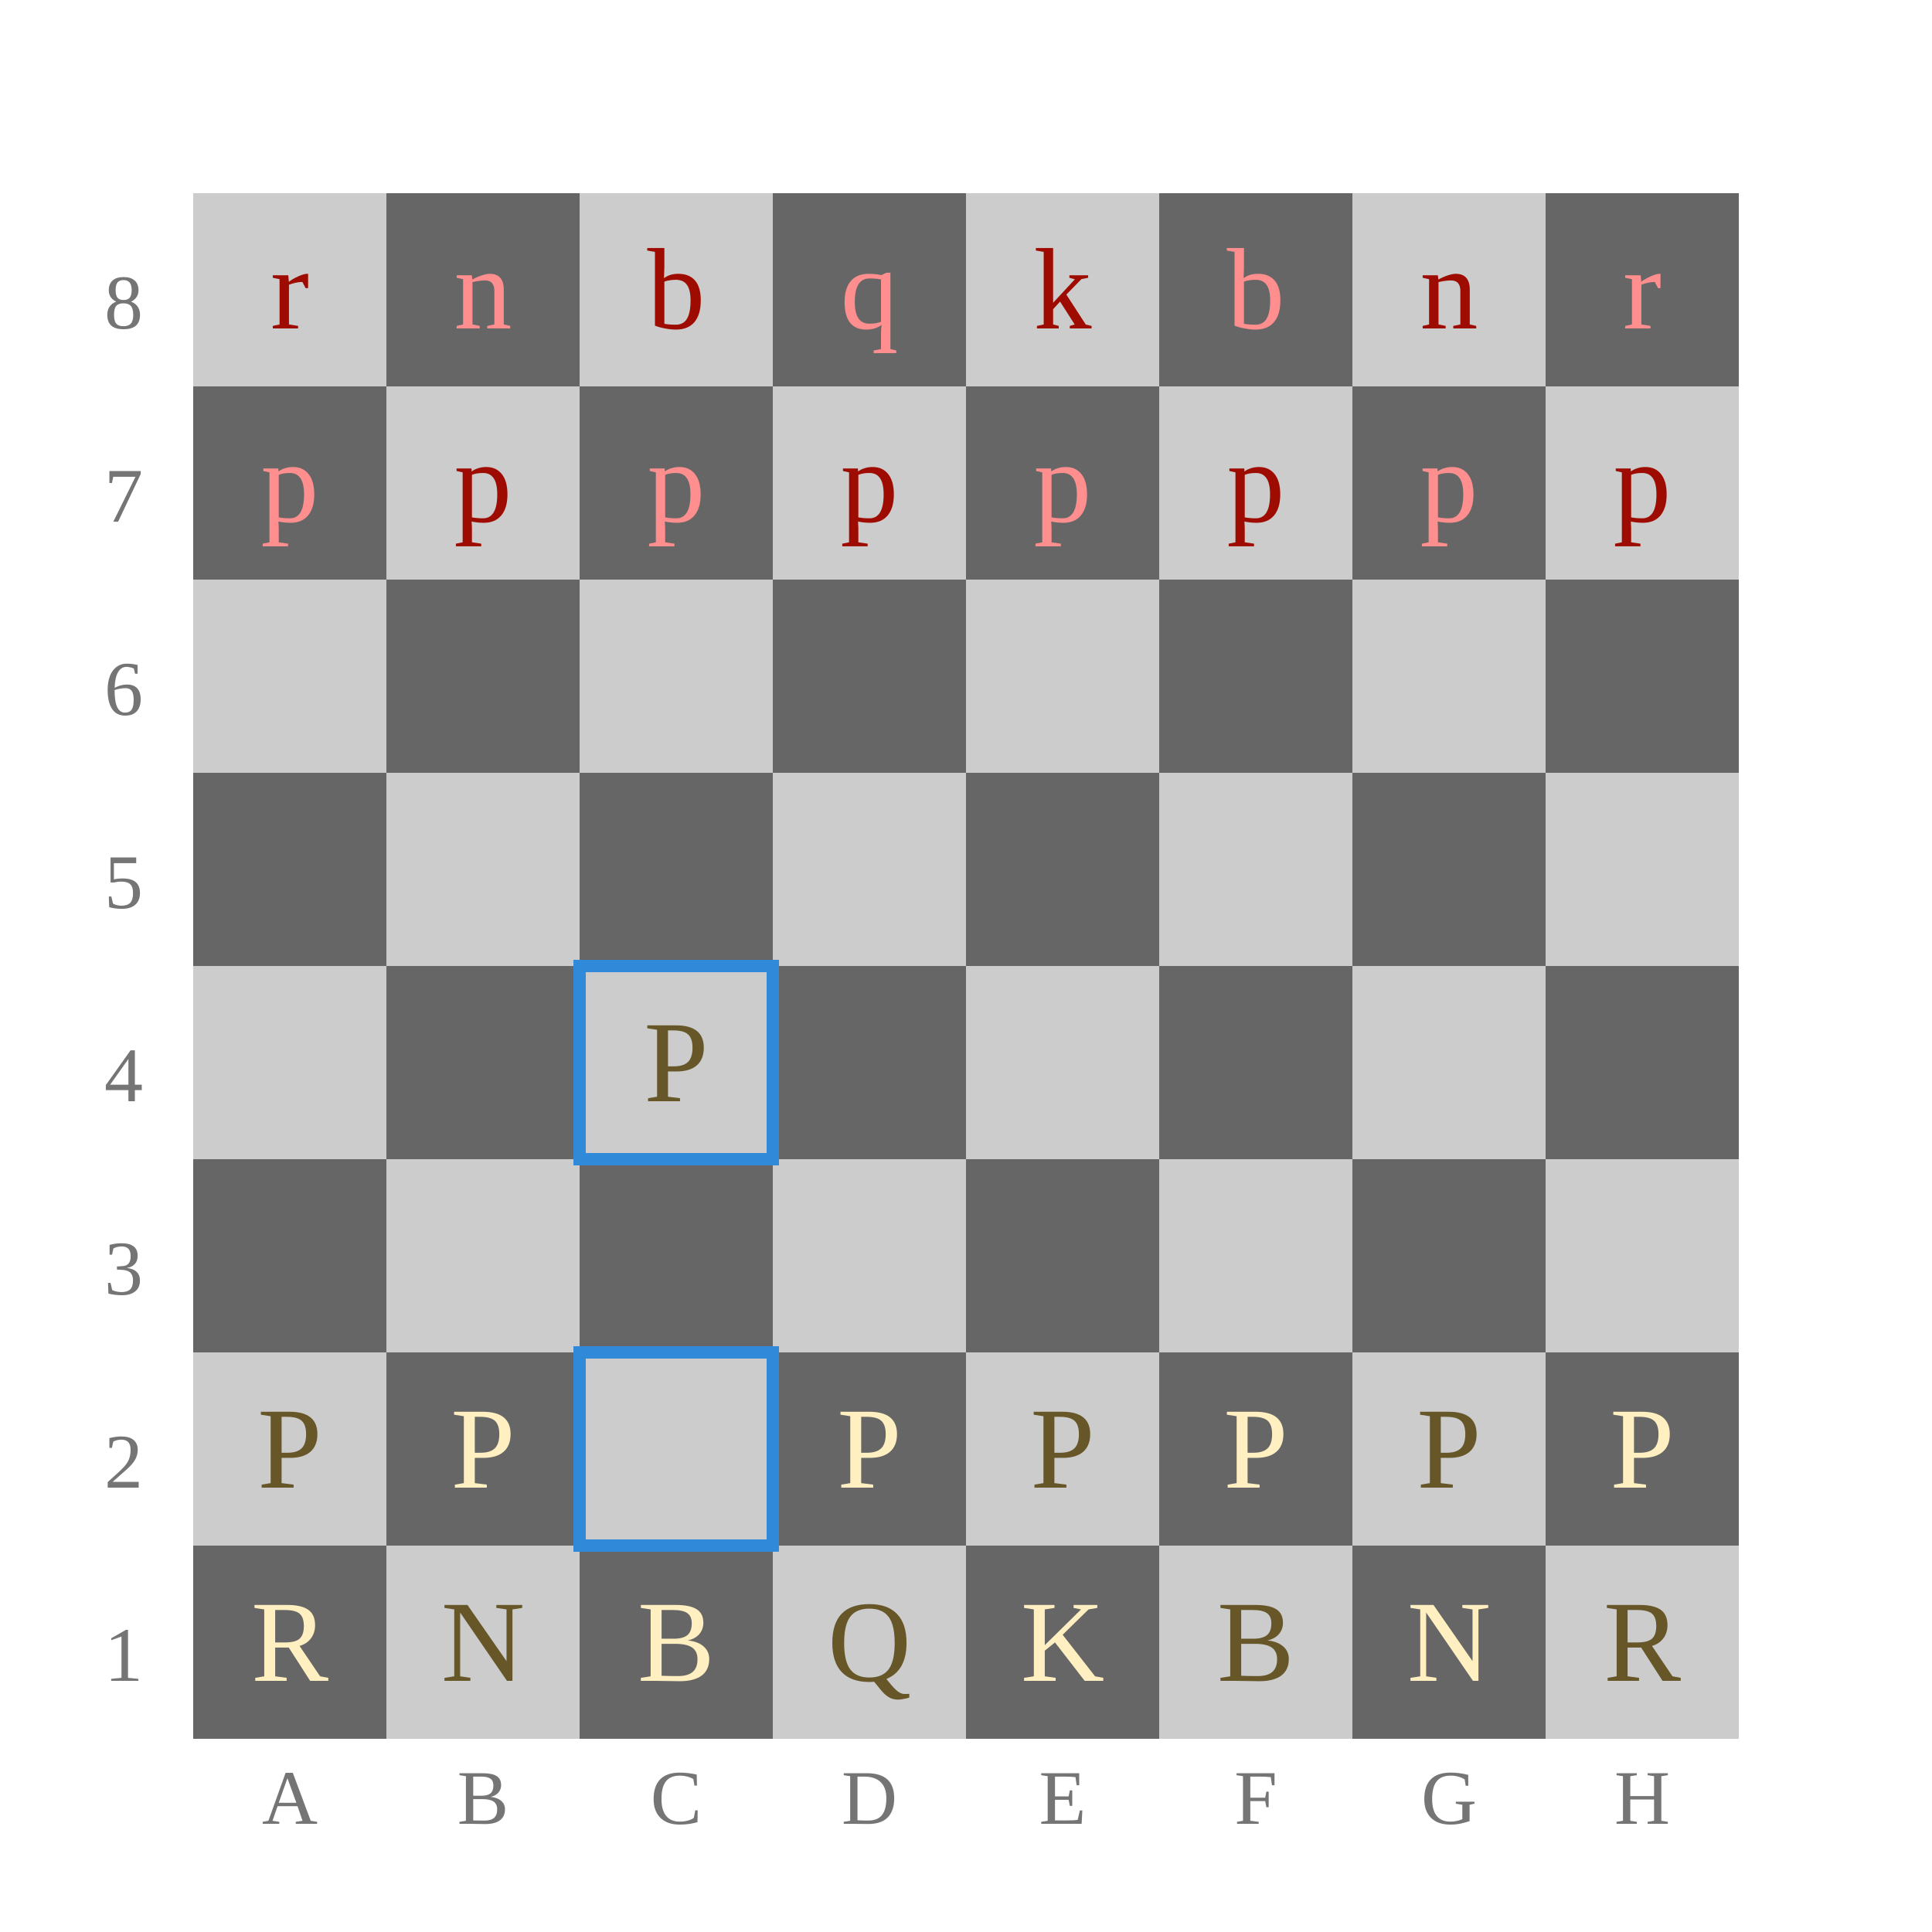
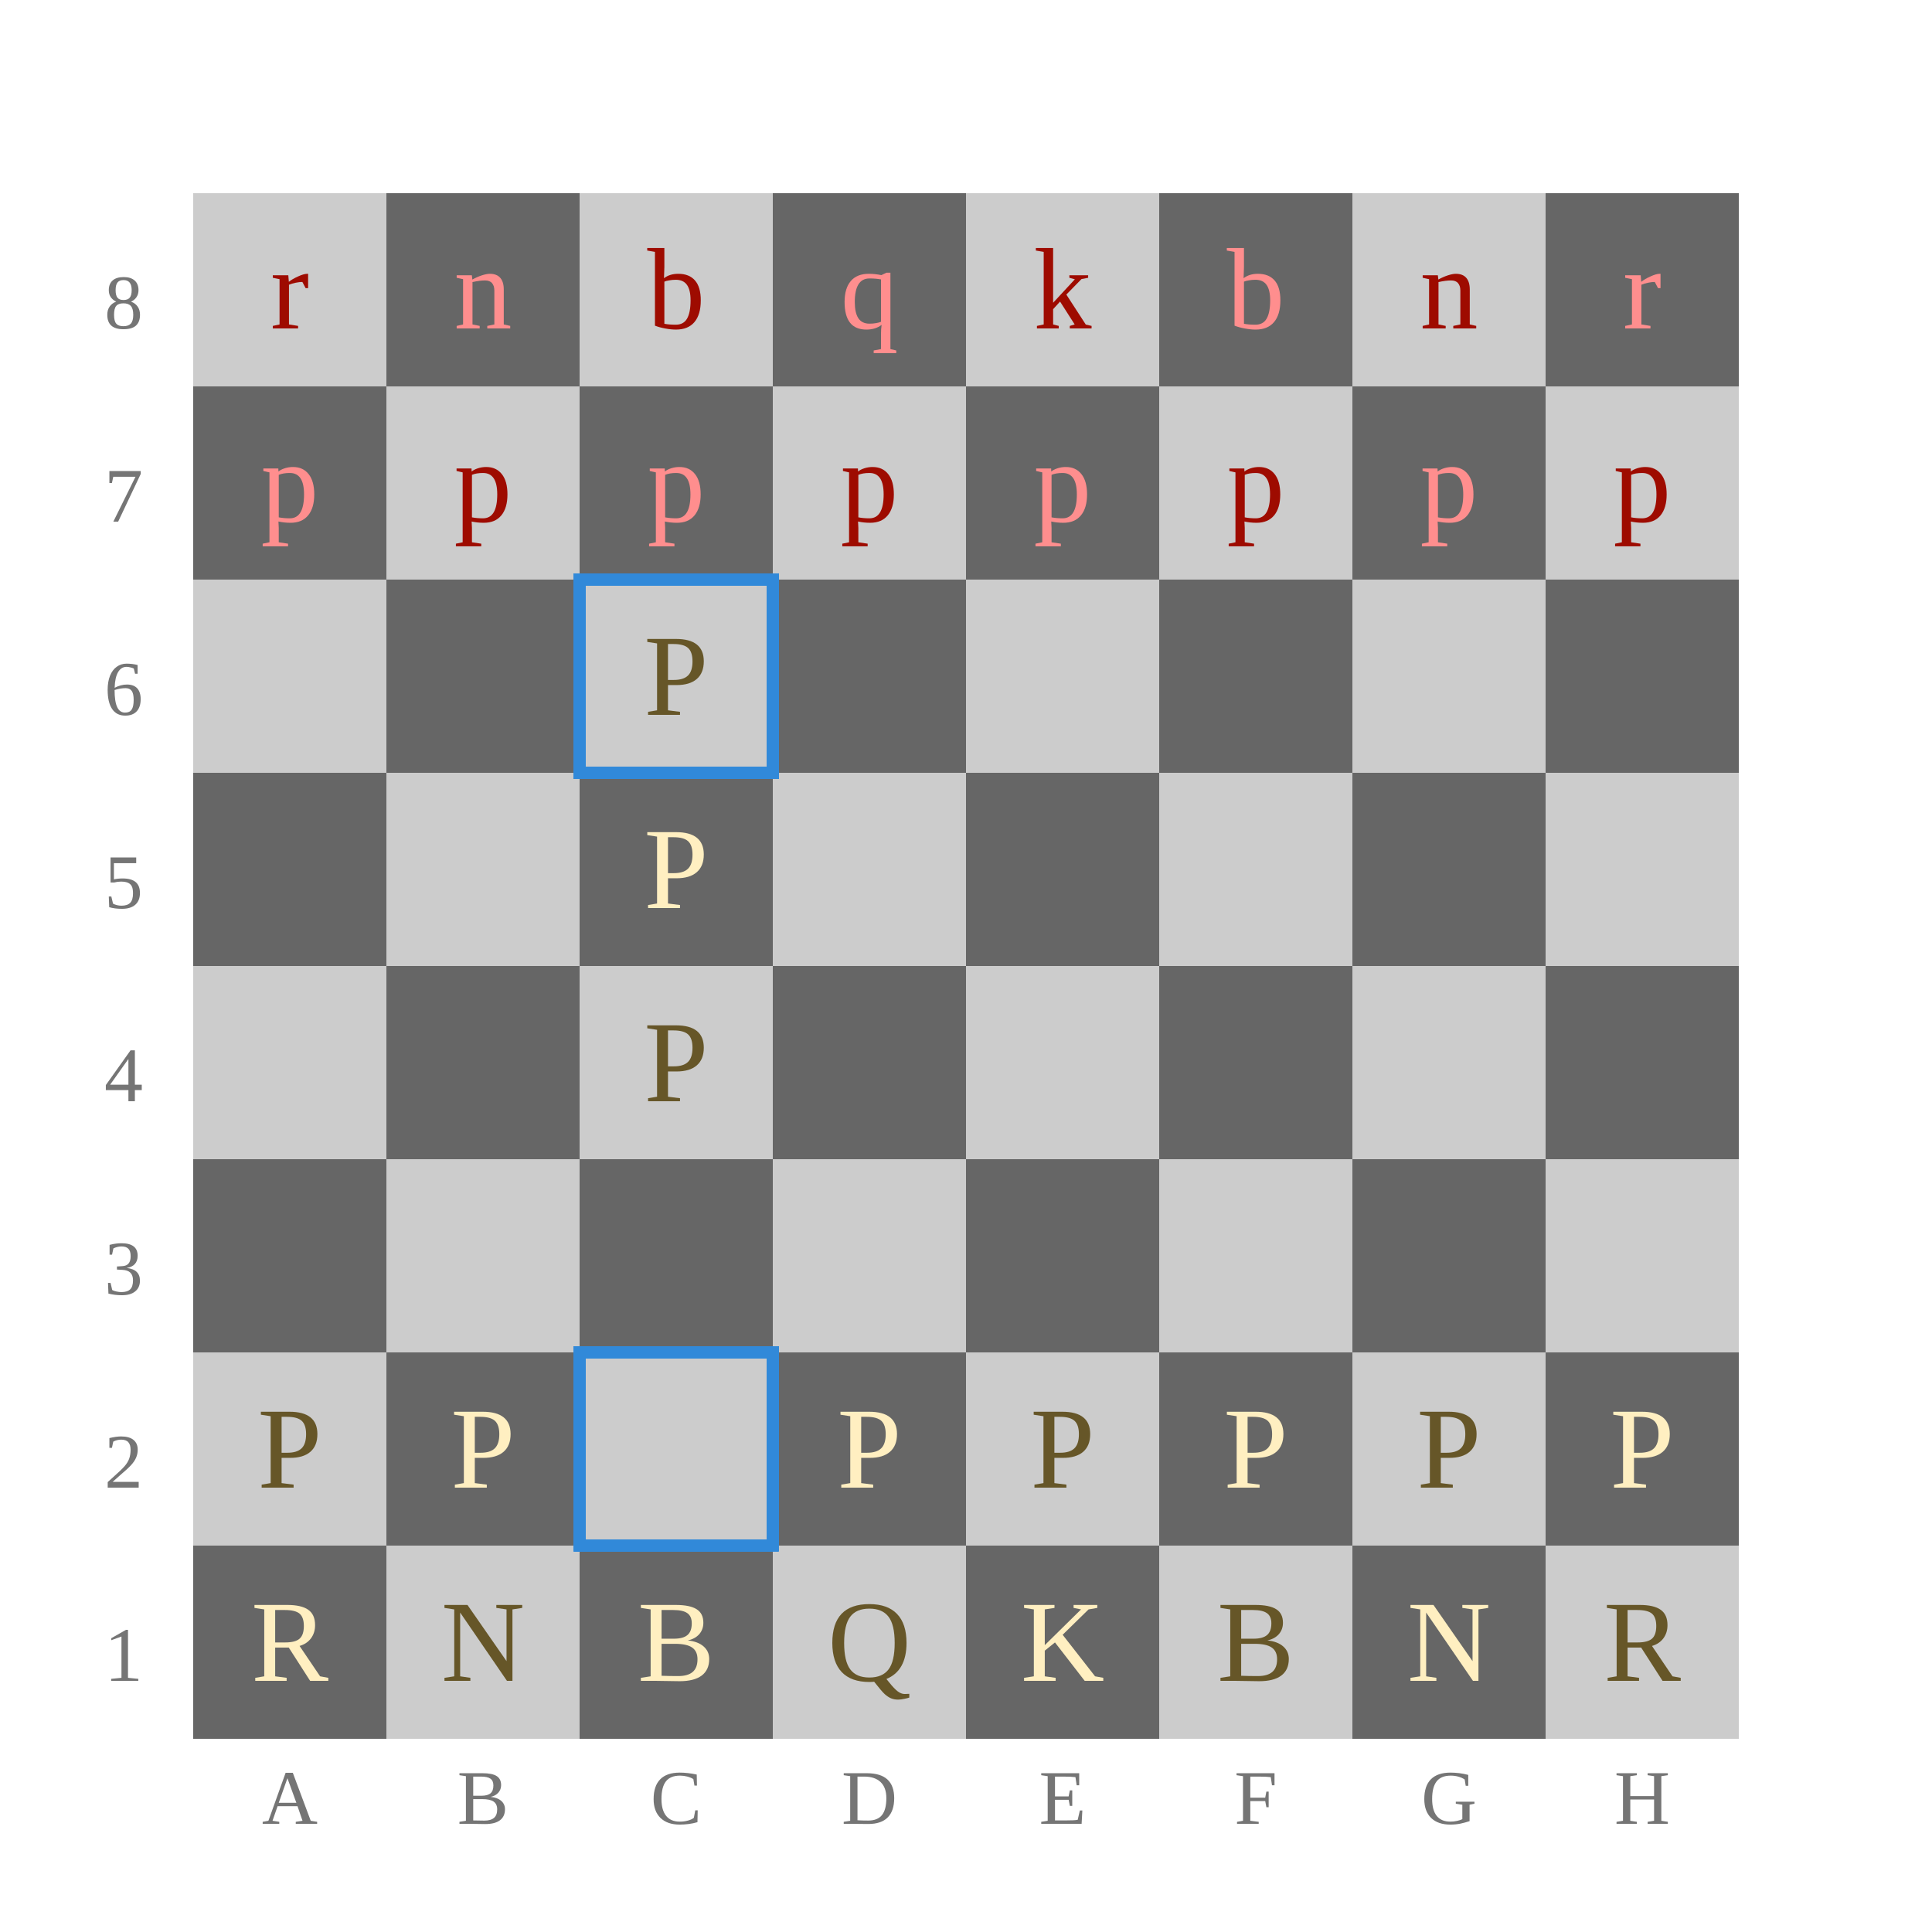
<svg xmlns="http://www.w3.org/2000/svg" height="500" style="background-color: #000;" viewBox="0 0 500 500" width="500">
  <text fill="#757575" font-size="20" text-anchor="middle" x="75" y="472">
A
</text>
  <text fill="#757575" font-size="20" text-anchor="middle" x="125" y="472">
B
</text>
  <text fill="#757575" font-size="20" text-anchor="middle" x="175" y="472">
C
</text>
  <text fill="#757575" font-size="20" text-anchor="middle" x="225" y="472">
D
</text>
  <text fill="#757575" font-size="20" text-anchor="middle" x="275" y="472">
E
</text>
  <text fill="#757575" font-size="20" text-anchor="middle" x="325" y="472">
F
</text>
  <text fill="#757575" font-size="20" text-anchor="middle" x="375" y="472">
G
</text>
  <text fill="#757575" font-size="20" text-anchor="middle" x="425" y="472">
H
</text>
  <text fill="#757575" font-size="20" text-anchor="middle" x="32" y="85">
8
</text>
  <text fill="#757575" font-size="20" text-anchor="middle" x="32" y="135">
7
</text>
  <text fill="#757575" font-size="20" text-anchor="middle" x="32" y="185">
6
</text>
  <text fill="#757575" font-size="20" text-anchor="middle" x="32" y="235">
5
</text>
  <text fill="#757575" font-size="20" text-anchor="middle" x="32" y="285">
4
</text>
  <text fill="#757575" font-size="20" text-anchor="middle" x="32" y="335">
3
</text>
  <text fill="#757575" font-size="20" text-anchor="middle" x="32" y="385">
2
</text>
  <text fill="#757575" font-size="20" text-anchor="middle" x="32" y="435">
1
</text>
  <rect fill="#ccc" height="50" width="50" x="50" y="50" />
  <rect fill="none" height="50" stroke="#3189D9" stroke-width="3" width="50" x="150" y="350" />
-   <rect fill="none" height="50" stroke="#3189D9" stroke-width="3" width="50" x="150" y="250" />
+   <rect fill="none" height="50" stroke="#3189D9" stroke-width="3" width="50" x="150" y="150" />
  <text fill="#9e0b00" font-size="30" text-anchor="middle" x="75" y="85">
r
</text>
  <rect fill="#666" height="50" width="50" x="100" y="50" />
  <rect fill="none" height="50" stroke="#3189D9" stroke-width="3" width="50" x="150" y="350" />
-   <rect fill="none" height="50" stroke="#3189D9" stroke-width="3" width="50" x="150" y="250" />
+   <rect fill="none" height="50" stroke="#3189D9" stroke-width="3" width="50" x="150" y="150" />
  <text fill="#ff8e8e" font-size="30" text-anchor="middle" x="125" y="85">
n
</text>
  <rect fill="#ccc" height="50" width="50" x="150" y="50" />
  <rect fill="none" height="50" stroke="#3189D9" stroke-width="3" width="50" x="150" y="350" />
-   <rect fill="none" height="50" stroke="#3189D9" stroke-width="3" width="50" x="150" y="250" />
+   <rect fill="none" height="50" stroke="#3189D9" stroke-width="3" width="50" x="150" y="150" />
  <text fill="#9e0b00" font-size="30" text-anchor="middle" x="175" y="85">
b
</text>
  <rect fill="#666" height="50" width="50" x="200" y="50" />
  <rect fill="none" height="50" stroke="#3189D9" stroke-width="3" width="50" x="150" y="350" />
-   <rect fill="none" height="50" stroke="#3189D9" stroke-width="3" width="50" x="150" y="250" />
+   <rect fill="none" height="50" stroke="#3189D9" stroke-width="3" width="50" x="150" y="150" />
  <text fill="#ff8e8e" font-size="30" text-anchor="middle" x="225" y="85">
q
</text>
  <rect fill="#ccc" height="50" width="50" x="250" y="50" />
  <rect fill="none" height="50" stroke="#3189D9" stroke-width="3" width="50" x="150" y="350" />
-   <rect fill="none" height="50" stroke="#3189D9" stroke-width="3" width="50" x="150" y="250" />
+   <rect fill="none" height="50" stroke="#3189D9" stroke-width="3" width="50" x="150" y="150" />
  <text fill="#9e0b00" font-size="30" text-anchor="middle" x="275" y="85">
k
</text>
  <rect fill="#666" height="50" width="50" x="300" y="50" />
  <rect fill="none" height="50" stroke="#3189D9" stroke-width="3" width="50" x="150" y="350" />
-   <rect fill="none" height="50" stroke="#3189D9" stroke-width="3" width="50" x="150" y="250" />
+   <rect fill="none" height="50" stroke="#3189D9" stroke-width="3" width="50" x="150" y="150" />
  <text fill="#ff8e8e" font-size="30" text-anchor="middle" x="325" y="85">
b
</text>
  <rect fill="#ccc" height="50" width="50" x="350" y="50" />
  <rect fill="none" height="50" stroke="#3189D9" stroke-width="3" width="50" x="150" y="350" />
-   <rect fill="none" height="50" stroke="#3189D9" stroke-width="3" width="50" x="150" y="250" />
+   <rect fill="none" height="50" stroke="#3189D9" stroke-width="3" width="50" x="150" y="150" />
  <text fill="#9e0b00" font-size="30" text-anchor="middle" x="375" y="85">
n
</text>
  <rect fill="#666" height="50" width="50" x="400" y="50" />
  <rect fill="none" height="50" stroke="#3189D9" stroke-width="3" width="50" x="150" y="350" />
-   <rect fill="none" height="50" stroke="#3189D9" stroke-width="3" width="50" x="150" y="250" />
+   <rect fill="none" height="50" stroke="#3189D9" stroke-width="3" width="50" x="150" y="150" />
  <text fill="#ff8e8e" font-size="30" text-anchor="middle" x="425" y="85">
r
</text>
  <rect fill="#666" height="50" width="50" x="50" y="100" />
  <rect fill="none" height="50" stroke="#3189D9" stroke-width="3" width="50" x="150" y="350" />
-   <rect fill="none" height="50" stroke="#3189D9" stroke-width="3" width="50" x="150" y="250" />
+   <rect fill="none" height="50" stroke="#3189D9" stroke-width="3" width="50" x="150" y="150" />
  <text fill="#ff8e8e" font-size="30" text-anchor="middle" x="75" y="135">
p
</text>
  <rect fill="#ccc" height="50" width="50" x="100" y="100" />
  <rect fill="none" height="50" stroke="#3189D9" stroke-width="3" width="50" x="150" y="350" />
-   <rect fill="none" height="50" stroke="#3189D9" stroke-width="3" width="50" x="150" y="250" />
+   <rect fill="none" height="50" stroke="#3189D9" stroke-width="3" width="50" x="150" y="150" />
  <text fill="#9e0b00" font-size="30" text-anchor="middle" x="125" y="135">
p
</text>
  <rect fill="#666" height="50" width="50" x="150" y="100" />
  <rect fill="none" height="50" stroke="#3189D9" stroke-width="3" width="50" x="150" y="350" />
-   <rect fill="none" height="50" stroke="#3189D9" stroke-width="3" width="50" x="150" y="250" />
+   <rect fill="none" height="50" stroke="#3189D9" stroke-width="3" width="50" x="150" y="150" />
  <text fill="#ff8e8e" font-size="30" text-anchor="middle" x="175" y="135">
p
</text>
  <rect fill="#ccc" height="50" width="50" x="200" y="100" />
  <rect fill="none" height="50" stroke="#3189D9" stroke-width="3" width="50" x="150" y="350" />
-   <rect fill="none" height="50" stroke="#3189D9" stroke-width="3" width="50" x="150" y="250" />
+   <rect fill="none" height="50" stroke="#3189D9" stroke-width="3" width="50" x="150" y="150" />
  <text fill="#9e0b00" font-size="30" text-anchor="middle" x="225" y="135">
p
</text>
  <rect fill="#666" height="50" width="50" x="250" y="100" />
  <rect fill="none" height="50" stroke="#3189D9" stroke-width="3" width="50" x="150" y="350" />
-   <rect fill="none" height="50" stroke="#3189D9" stroke-width="3" width="50" x="150" y="250" />
+   <rect fill="none" height="50" stroke="#3189D9" stroke-width="3" width="50" x="150" y="150" />
  <text fill="#ff8e8e" font-size="30" text-anchor="middle" x="275" y="135">
p
</text>
  <rect fill="#ccc" height="50" width="50" x="300" y="100" />
  <rect fill="none" height="50" stroke="#3189D9" stroke-width="3" width="50" x="150" y="350" />
-   <rect fill="none" height="50" stroke="#3189D9" stroke-width="3" width="50" x="150" y="250" />
+   <rect fill="none" height="50" stroke="#3189D9" stroke-width="3" width="50" x="150" y="150" />
  <text fill="#9e0b00" font-size="30" text-anchor="middle" x="325" y="135">
p
</text>
  <rect fill="#666" height="50" width="50" x="350" y="100" />
  <rect fill="none" height="50" stroke="#3189D9" stroke-width="3" width="50" x="150" y="350" />
-   <rect fill="none" height="50" stroke="#3189D9" stroke-width="3" width="50" x="150" y="250" />
+   <rect fill="none" height="50" stroke="#3189D9" stroke-width="3" width="50" x="150" y="150" />
  <text fill="#ff8e8e" font-size="30" text-anchor="middle" x="375" y="135">
p
</text>
  <rect fill="#ccc" height="50" width="50" x="400" y="100" />
  <rect fill="none" height="50" stroke="#3189D9" stroke-width="3" width="50" x="150" y="350" />
-   <rect fill="none" height="50" stroke="#3189D9" stroke-width="3" width="50" x="150" y="250" />
+   <rect fill="none" height="50" stroke="#3189D9" stroke-width="3" width="50" x="150" y="150" />
  <text fill="#9e0b00" font-size="30" text-anchor="middle" x="425" y="135">
p
</text>
  <rect fill="#ccc" height="50" width="50" x="50" y="150" />
  <rect fill="#666" height="50" width="50" x="100" y="150" />
  <rect fill="#ccc" height="50" width="50" x="150" y="150" />
+   <rect fill="none" height="50" stroke="#3189D9" stroke-width="3" width="50" x="150" y="350" />
+   <rect fill="none" height="50" stroke="#3189D9" stroke-width="3" width="50" x="150" y="150" />
+   <text fill="#665628" font-size="30" text-anchor="middle" x="175" y="185">
+ P
+ </text>
  <rect fill="#666" height="50" width="50" x="200" y="150" />
  <rect fill="#ccc" height="50" width="50" x="250" y="150" />
  <rect fill="#666" height="50" width="50" x="300" y="150" />
  <rect fill="#ccc" height="50" width="50" x="350" y="150" />
  <rect fill="#666" height="50" width="50" x="400" y="150" />
  <rect fill="#666" height="50" width="50" x="50" y="200" />
  <rect fill="#ccc" height="50" width="50" x="100" y="200" />
  <rect fill="#666" height="50" width="50" x="150" y="200" />
+   <rect fill="none" height="50" stroke="#3189D9" stroke-width="3" width="50" x="150" y="350" />
+   <rect fill="none" height="50" stroke="#3189D9" stroke-width="3" width="50" x="150" y="150" />
+   <text fill="#ffefc1" font-size="30" text-anchor="middle" x="175" y="235">
+ P
+ </text>
  <rect fill="#ccc" height="50" width="50" x="200" y="200" />
  <rect fill="#666" height="50" width="50" x="250" y="200" />
  <rect fill="#ccc" height="50" width="50" x="300" y="200" />
  <rect fill="#666" height="50" width="50" x="350" y="200" />
  <rect fill="#ccc" height="50" width="50" x="400" y="200" />
  <rect fill="#ccc" height="50" width="50" x="50" y="250" />
  <rect fill="#666" height="50" width="50" x="100" y="250" />
  <rect fill="#ccc" height="50" width="50" x="150" y="250" />
  <rect fill="none" height="50" stroke="#3189D9" stroke-width="3" width="50" x="150" y="350" />
-   <rect fill="none" height="50" stroke="#3189D9" stroke-width="3" width="50" x="150" y="250" />
+   <rect fill="none" height="50" stroke="#3189D9" stroke-width="3" width="50" x="150" y="150" />
  <text fill="#665628" font-size="30" text-anchor="middle" x="175" y="285">
P
</text>
  <rect fill="#666" height="50" width="50" x="200" y="250" />
  <rect fill="#ccc" height="50" width="50" x="250" y="250" />
  <rect fill="#666" height="50" width="50" x="300" y="250" />
  <rect fill="#ccc" height="50" width="50" x="350" y="250" />
  <rect fill="#666" height="50" width="50" x="400" y="250" />
  <rect fill="#666" height="50" width="50" x="50" y="300" />
  <rect fill="#ccc" height="50" width="50" x="100" y="300" />
  <rect fill="#666" height="50" width="50" x="150" y="300" />
  <rect fill="#ccc" height="50" width="50" x="200" y="300" />
  <rect fill="#666" height="50" width="50" x="250" y="300" />
  <rect fill="#ccc" height="50" width="50" x="300" y="300" />
  <rect fill="#666" height="50" width="50" x="350" y="300" />
  <rect fill="#ccc" height="50" width="50" x="400" y="300" />
  <rect fill="#ccc" height="50" width="50" x="50" y="350" />
  <rect fill="none" height="50" stroke="#3189D9" stroke-width="3" width="50" x="150" y="350" />
-   <rect fill="none" height="50" stroke="#3189D9" stroke-width="3" width="50" x="150" y="250" />
+   <rect fill="none" height="50" stroke="#3189D9" stroke-width="3" width="50" x="150" y="150" />
  <text fill="#665628" font-size="30" text-anchor="middle" x="75" y="385">
P
</text>
  <rect fill="#666" height="50" width="50" x="100" y="350" />
  <rect fill="none" height="50" stroke="#3189D9" stroke-width="3" width="50" x="150" y="350" />
-   <rect fill="none" height="50" stroke="#3189D9" stroke-width="3" width="50" x="150" y="250" />
+   <rect fill="none" height="50" stroke="#3189D9" stroke-width="3" width="50" x="150" y="150" />
  <text fill="#ffefc1" font-size="30" text-anchor="middle" x="125" y="385">
P
</text>
  <rect fill="#ccc" height="50" width="50" x="150" y="350" />
  <rect fill="#666" height="50" width="50" x="200" y="350" />
  <rect fill="none" height="50" stroke="#3189D9" stroke-width="3" width="50" x="150" y="350" />
-   <rect fill="none" height="50" stroke="#3189D9" stroke-width="3" width="50" x="150" y="250" />
+   <rect fill="none" height="50" stroke="#3189D9" stroke-width="3" width="50" x="150" y="150" />
  <text fill="#ffefc1" font-size="30" text-anchor="middle" x="225" y="385">
P
</text>
  <rect fill="#ccc" height="50" width="50" x="250" y="350" />
  <rect fill="none" height="50" stroke="#3189D9" stroke-width="3" width="50" x="150" y="350" />
-   <rect fill="none" height="50" stroke="#3189D9" stroke-width="3" width="50" x="150" y="250" />
+   <rect fill="none" height="50" stroke="#3189D9" stroke-width="3" width="50" x="150" y="150" />
  <text fill="#665628" font-size="30" text-anchor="middle" x="275" y="385">
P
</text>
  <rect fill="#666" height="50" width="50" x="300" y="350" />
  <rect fill="none" height="50" stroke="#3189D9" stroke-width="3" width="50" x="150" y="350" />
-   <rect fill="none" height="50" stroke="#3189D9" stroke-width="3" width="50" x="150" y="250" />
+   <rect fill="none" height="50" stroke="#3189D9" stroke-width="3" width="50" x="150" y="150" />
  <text fill="#ffefc1" font-size="30" text-anchor="middle" x="325" y="385">
P
</text>
  <rect fill="#ccc" height="50" width="50" x="350" y="350" />
  <rect fill="none" height="50" stroke="#3189D9" stroke-width="3" width="50" x="150" y="350" />
-   <rect fill="none" height="50" stroke="#3189D9" stroke-width="3" width="50" x="150" y="250" />
+   <rect fill="none" height="50" stroke="#3189D9" stroke-width="3" width="50" x="150" y="150" />
  <text fill="#665628" font-size="30" text-anchor="middle" x="375" y="385">
P
</text>
  <rect fill="#666" height="50" width="50" x="400" y="350" />
  <rect fill="none" height="50" stroke="#3189D9" stroke-width="3" width="50" x="150" y="350" />
-   <rect fill="none" height="50" stroke="#3189D9" stroke-width="3" width="50" x="150" y="250" />
+   <rect fill="none" height="50" stroke="#3189D9" stroke-width="3" width="50" x="150" y="150" />
  <text fill="#ffefc1" font-size="30" text-anchor="middle" x="425" y="385">
P
</text>
  <rect fill="#666" height="50" width="50" x="50" y="400" />
  <rect fill="none" height="50" stroke="#3189D9" stroke-width="3" width="50" x="150" y="350" />
-   <rect fill="none" height="50" stroke="#3189D9" stroke-width="3" width="50" x="150" y="250" />
+   <rect fill="none" height="50" stroke="#3189D9" stroke-width="3" width="50" x="150" y="150" />
  <text fill="#ffefc1" font-size="30" text-anchor="middle" x="75" y="435">
R
</text>
  <rect fill="#ccc" height="50" width="50" x="100" y="400" />
  <rect fill="none" height="50" stroke="#3189D9" stroke-width="3" width="50" x="150" y="350" />
-   <rect fill="none" height="50" stroke="#3189D9" stroke-width="3" width="50" x="150" y="250" />
+   <rect fill="none" height="50" stroke="#3189D9" stroke-width="3" width="50" x="150" y="150" />
  <text fill="#665628" font-size="30" text-anchor="middle" x="125" y="435">
N
</text>
  <rect fill="#666" height="50" width="50" x="150" y="400" />
  <rect fill="none" height="50" stroke="#3189D9" stroke-width="3" width="50" x="150" y="350" />
-   <rect fill="none" height="50" stroke="#3189D9" stroke-width="3" width="50" x="150" y="250" />
+   <rect fill="none" height="50" stroke="#3189D9" stroke-width="3" width="50" x="150" y="150" />
  <text fill="#ffefc1" font-size="30" text-anchor="middle" x="175" y="435">
B
</text>
  <rect fill="#ccc" height="50" width="50" x="200" y="400" />
  <rect fill="none" height="50" stroke="#3189D9" stroke-width="3" width="50" x="150" y="350" />
-   <rect fill="none" height="50" stroke="#3189D9" stroke-width="3" width="50" x="150" y="250" />
+   <rect fill="none" height="50" stroke="#3189D9" stroke-width="3" width="50" x="150" y="150" />
  <text fill="#665628" font-size="30" text-anchor="middle" x="225" y="435">
Q
</text>
  <rect fill="#666" height="50" width="50" x="250" y="400" />
  <rect fill="none" height="50" stroke="#3189D9" stroke-width="3" width="50" x="150" y="350" />
-   <rect fill="none" height="50" stroke="#3189D9" stroke-width="3" width="50" x="150" y="250" />
+   <rect fill="none" height="50" stroke="#3189D9" stroke-width="3" width="50" x="150" y="150" />
  <text fill="#ffefc1" font-size="30" text-anchor="middle" x="275" y="435">
K
</text>
  <rect fill="#ccc" height="50" width="50" x="300" y="400" />
  <rect fill="none" height="50" stroke="#3189D9" stroke-width="3" width="50" x="150" y="350" />
-   <rect fill="none" height="50" stroke="#3189D9" stroke-width="3" width="50" x="150" y="250" />
+   <rect fill="none" height="50" stroke="#3189D9" stroke-width="3" width="50" x="150" y="150" />
  <text fill="#665628" font-size="30" text-anchor="middle" x="325" y="435">
B
</text>
  <rect fill="#666" height="50" width="50" x="350" y="400" />
  <rect fill="none" height="50" stroke="#3189D9" stroke-width="3" width="50" x="150" y="350" />
-   <rect fill="none" height="50" stroke="#3189D9" stroke-width="3" width="50" x="150" y="250" />
+   <rect fill="none" height="50" stroke="#3189D9" stroke-width="3" width="50" x="150" y="150" />
  <text fill="#ffefc1" font-size="30" text-anchor="middle" x="375" y="435">
N
</text>
  <rect fill="#ccc" height="50" width="50" x="400" y="400" />
  <rect fill="none" height="50" stroke="#3189D9" stroke-width="3" width="50" x="150" y="350" />
-   <rect fill="none" height="50" stroke="#3189D9" stroke-width="3" width="50" x="150" y="250" />
+   <rect fill="none" height="50" stroke="#3189D9" stroke-width="3" width="50" x="150" y="150" />
  <text fill="#665628" font-size="30" text-anchor="middle" x="425" y="435">
R
</text>
</svg>
